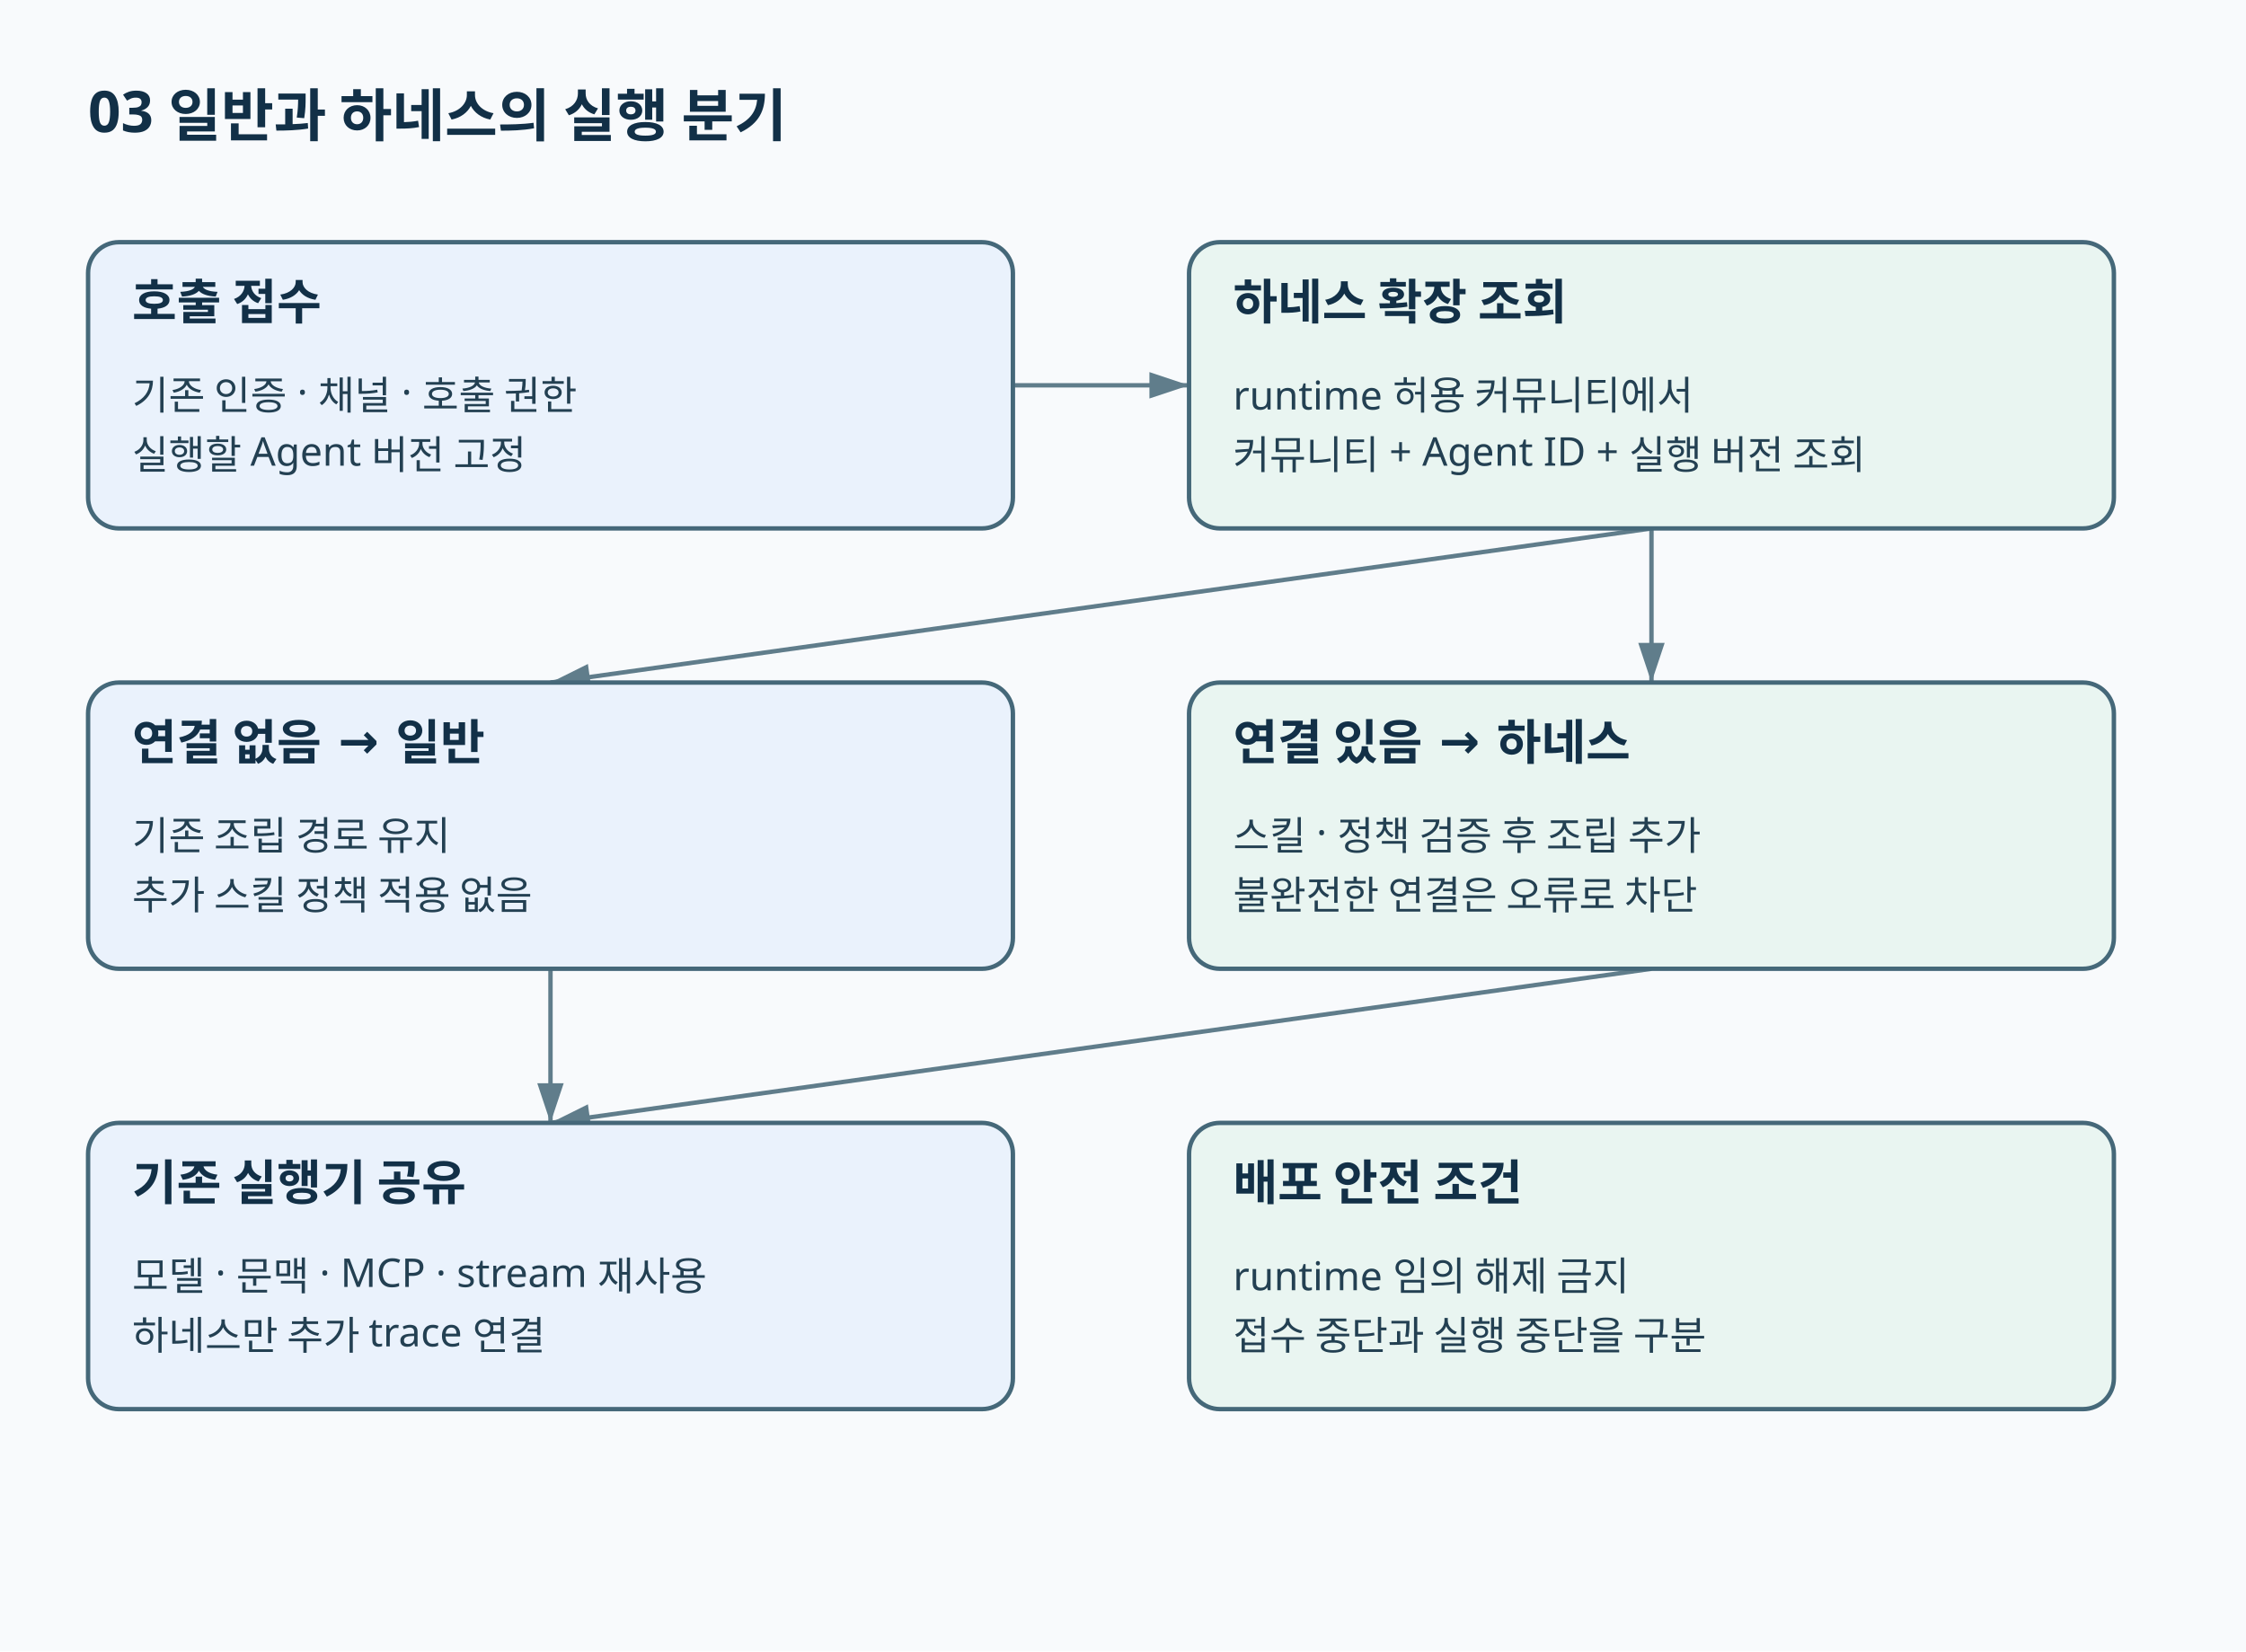
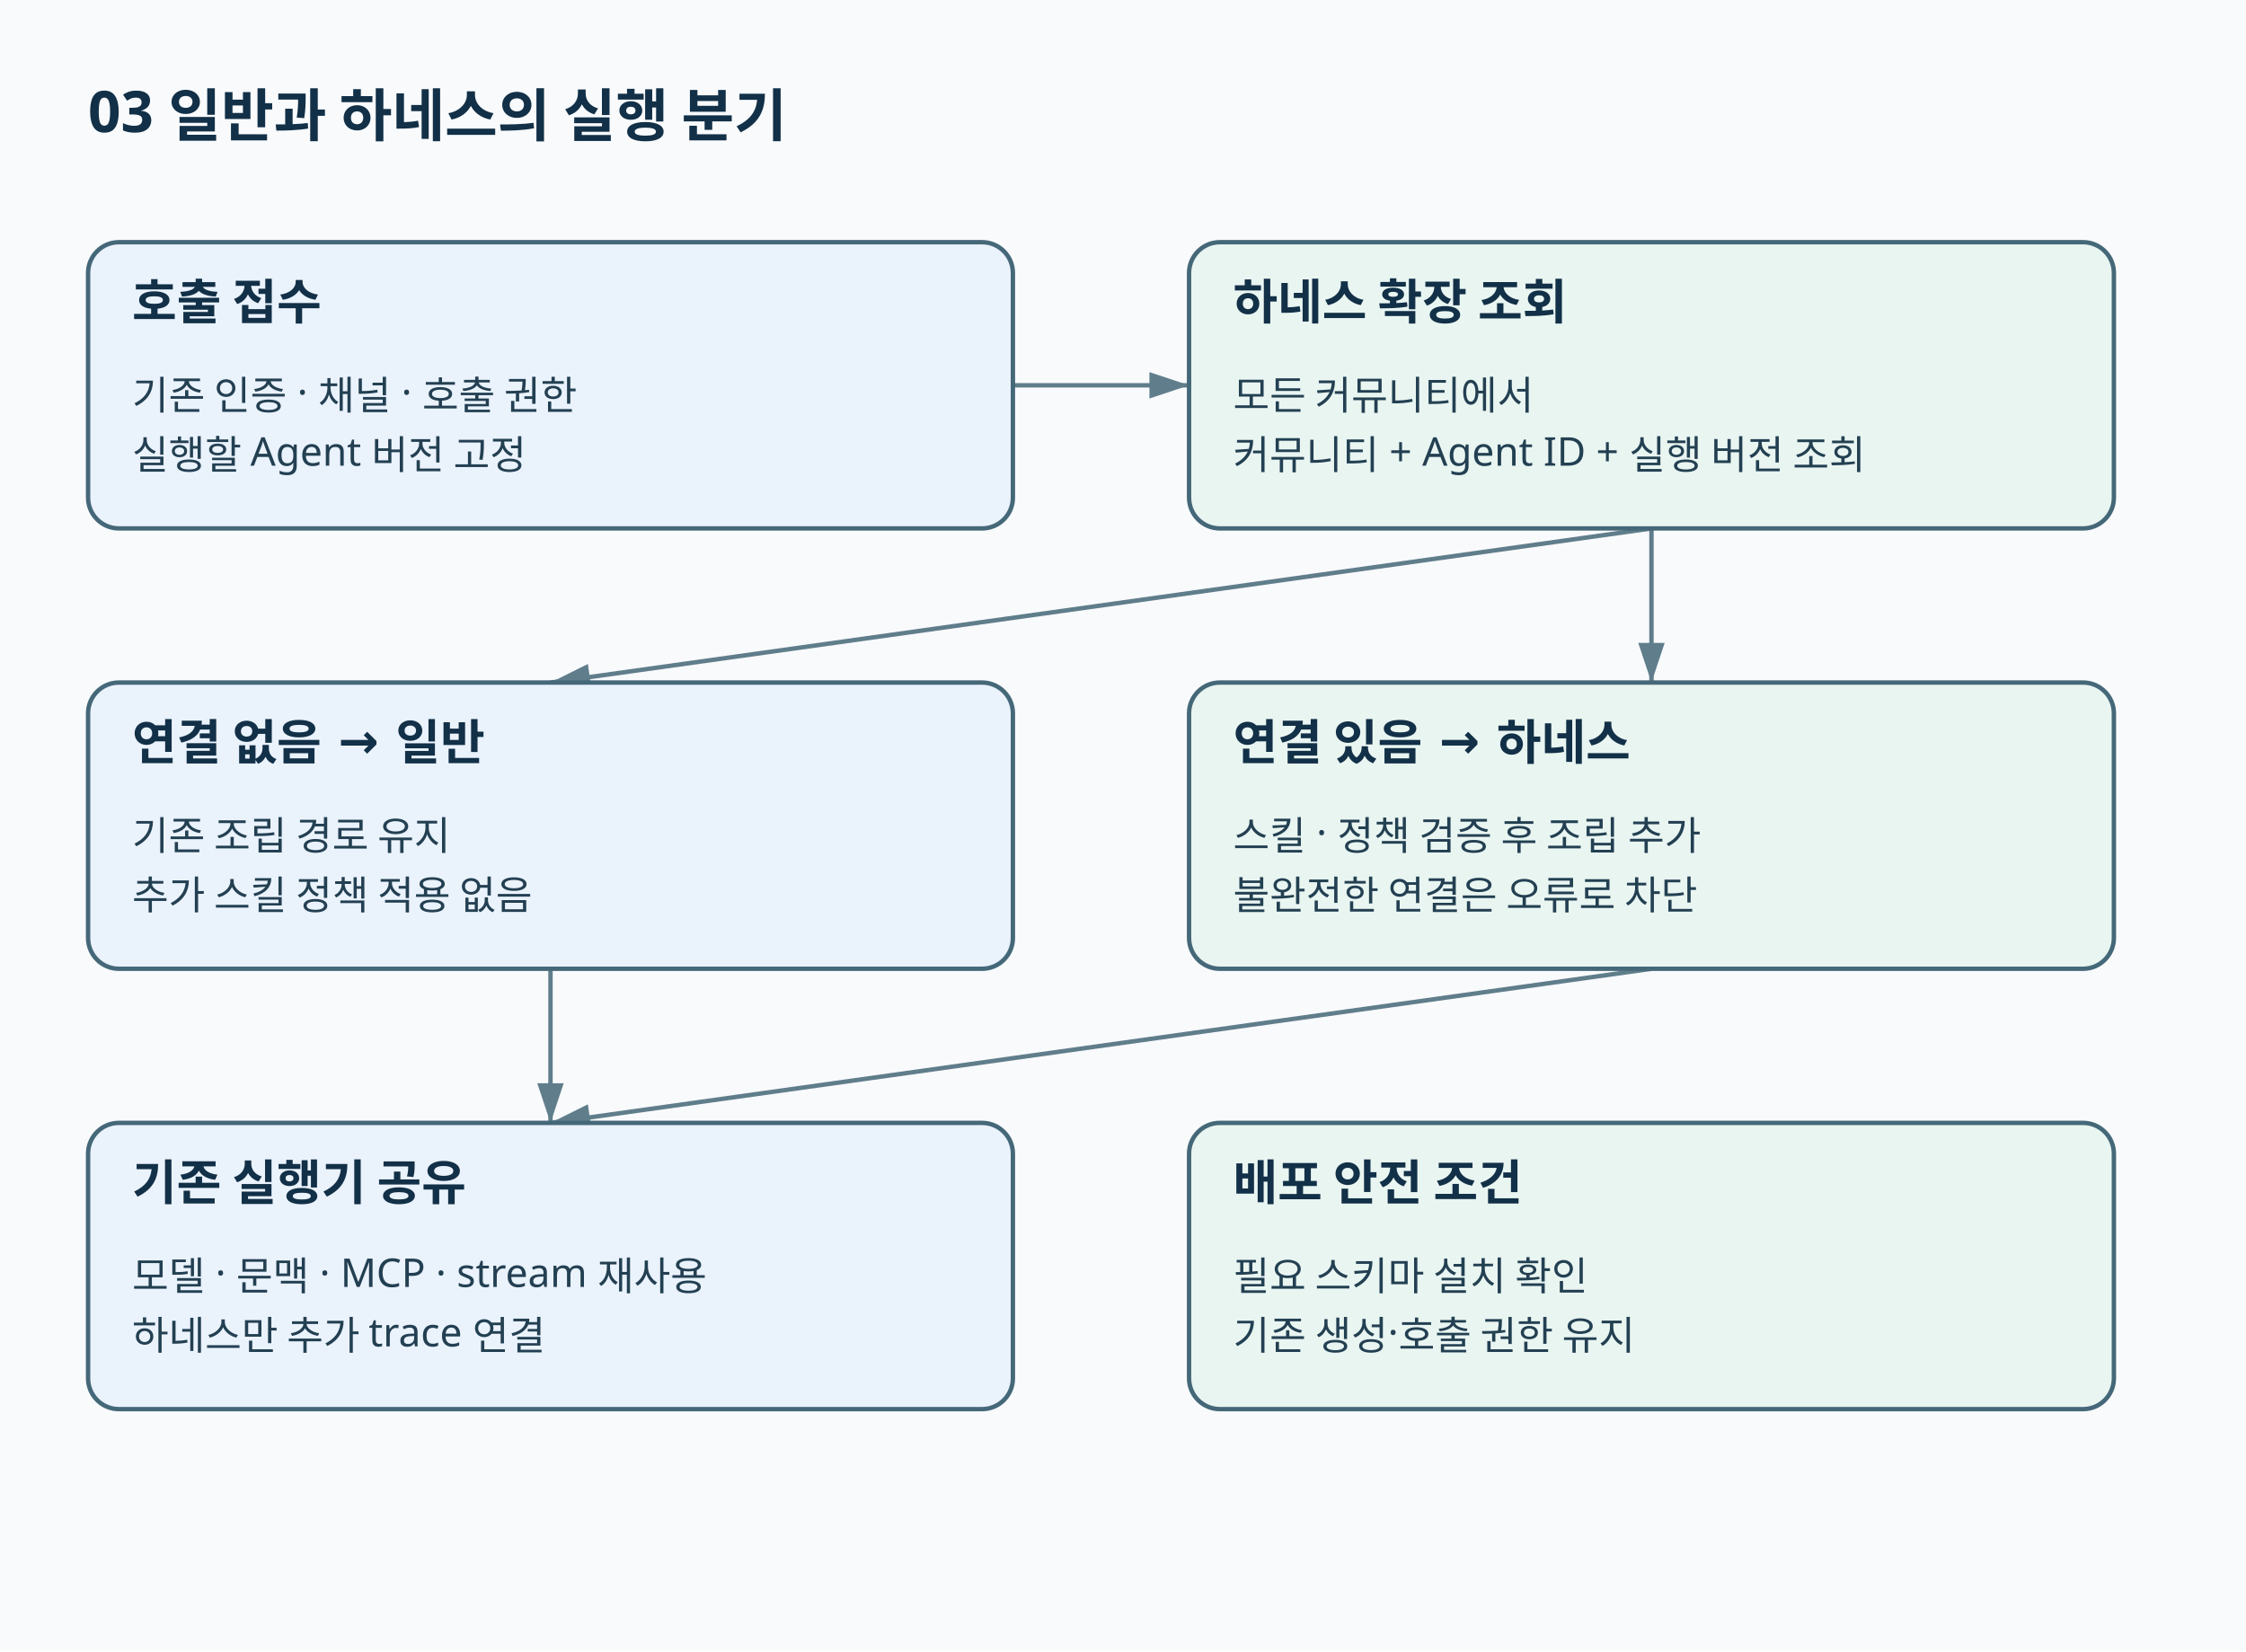
<svg xmlns="http://www.w3.org/2000/svg" width="1020" height="750" viewBox="0 0 1020 750">
  <defs>
    <marker id="a" markerWidth="10" markerHeight="10" refX="9" refY="3" orient="auto">
      <path d="M0,0 L0,6 L9,3 z" fill="#607d8b" />
    </marker>
  </defs>
  <rect width="100%" height="100%" fill="#f8fafc" />
  <text x="40" y="60" font-family="Malgun Gothic, sans-serif" font-size="26" font-weight="bold" fill="#123047">03  일반과 하네스의 실행 분기</text>
  <path d="M460 175 L540 175" fill="none" stroke="#607d8b" stroke-width="2" marker-end="url(#a)" />
  <path d="M750 240 L250 310" fill="none" stroke="#607d8b" stroke-width="2" marker-end="url(#a)" />
  <path d="M750 240 L750 310" fill="none" stroke="#607d8b" stroke-width="2" marker-end="url(#a)" />
  <path d="M250 440 L250 510" fill="none" stroke="#607d8b" stroke-width="2" marker-end="url(#a)" />
  <path d="M750 440 L250 510" fill="none" stroke="#607d8b" stroke-width="2" marker-end="url(#a)" />
  <rect x="40" y="110" width="420" height="130" rx="14" fill="#eaf2fc" stroke="#456879" stroke-width="2" />
  <text x="60" y="145" font-family="Malgun Gothic,sans-serif" font-size="22" font-weight="bold" fill="#123047">호출 접수</text>
  <text x="60" y="186" font-family="Malgun Gothic,sans-serif" font-size="18" fill="#234052">기존 인증 · 채널 · 호출 권한</text>
  <text x="60" y="213" font-family="Malgun Gothic,sans-serif" font-size="18" fill="#234052">실행할 Agent 버전 고정</text>
  <rect x="540" y="110" width="420" height="130" rx="14" fill="#e9f5f1" stroke="#456879" stroke-width="2" />
  <text x="560" y="145" font-family="Malgun Gothic,sans-serif" font-size="22" font-weight="bold" fill="#123047">하네스 확장 조회</text>
-   <text x="560" y="186" font-family="Malgun Gothic,sans-serif" font-size="18" fill="#234052">runtime 허용 커뮤니티에서</text>
+   <text x="560" y="186" font-family="Malgun Gothic,sans-serif" font-size="18" fill="#234052">모든 커뮤니티에서</text>
  <text x="560" y="213" font-family="Malgun Gothic,sans-serif" font-size="18" fill="#234052">커뮤니티 + Agent ID + 실행 버전 조회</text>
  <rect x="40" y="310" width="420" height="130" rx="14" fill="#eaf2fc" stroke="#456879" stroke-width="2" />
  <text x="60" y="345" font-family="Malgun Gothic,sans-serif" font-size="22" font-weight="bold" fill="#123047">연결 없음 → 일반</text>
  <text x="60" y="386" font-family="Malgun Gothic,sans-serif" font-size="18" fill="#234052">기존 조립 경로 유지</text>
  <text x="60" y="413" font-family="Malgun Gothic,sans-serif" font-size="18" fill="#234052">추가 스킬 정책 적용 없음</text>
  <rect x="540" y="310" width="420" height="130" rx="14" fill="#e9f5f1" stroke="#456879" stroke-width="2" />
  <text x="560" y="345" font-family="Malgun Gothic,sans-serif" font-size="22" font-weight="bold" fill="#123047">연결 있음 → 하네스</text>
  <text x="560" y="386" font-family="Malgun Gothic,sans-serif" font-size="18" fill="#234052">스킬 · 정책 검증 후 조립 추가</text>
  <text x="560" y="413" font-family="Malgun Gothic,sans-serif" font-size="18" fill="#234052">불완전한 연결은 오류로 차단</text>
  <rect x="40" y="510" width="420" height="130" rx="14" fill="#eaf2fc" stroke="#456879" stroke-width="2" />
  <text x="60" y="545" font-family="Malgun Gothic,sans-serif" font-size="22" font-weight="bold" fill="#123047">기존 실행기 공유</text>
  <text x="60" y="586" font-family="Malgun Gothic,sans-serif" font-size="18" fill="#234052">모델 · 문맥 · MCP · stream 재사용</text>
  <text x="60" y="613" font-family="Malgun Gothic,sans-serif" font-size="18" fill="#234052">하네스만 추가 trace 연결</text>
  <rect x="540" y="510" width="420" height="130" rx="14" fill="#e9f5f1" stroke="#456879" stroke-width="2" />
  <text x="560" y="545" font-family="Malgun Gothic,sans-serif" font-size="22" font-weight="bold" fill="#123047">배포 안전 조건</text>
-   <text x="560" y="586" font-family="Malgun Gothic,sans-serif" font-size="18" fill="#234052">runtime 임의 해제 금지</text>
-   <text x="560" y="613" font-family="Malgun Gothic,sans-serif" font-size="18" fill="#234052">접수 중단과 실행 중단을 구분</text>
+   <text x="560" y="586" font-family="Malgun Gothic,sans-serif" font-size="18" fill="#234052">필요 스키마 설치 확인</text>
+   <text x="560" y="613" font-family="Malgun Gothic,sans-serif" font-size="18" fill="#234052">기존 생성·호출 권한 유지</text>
</svg>
